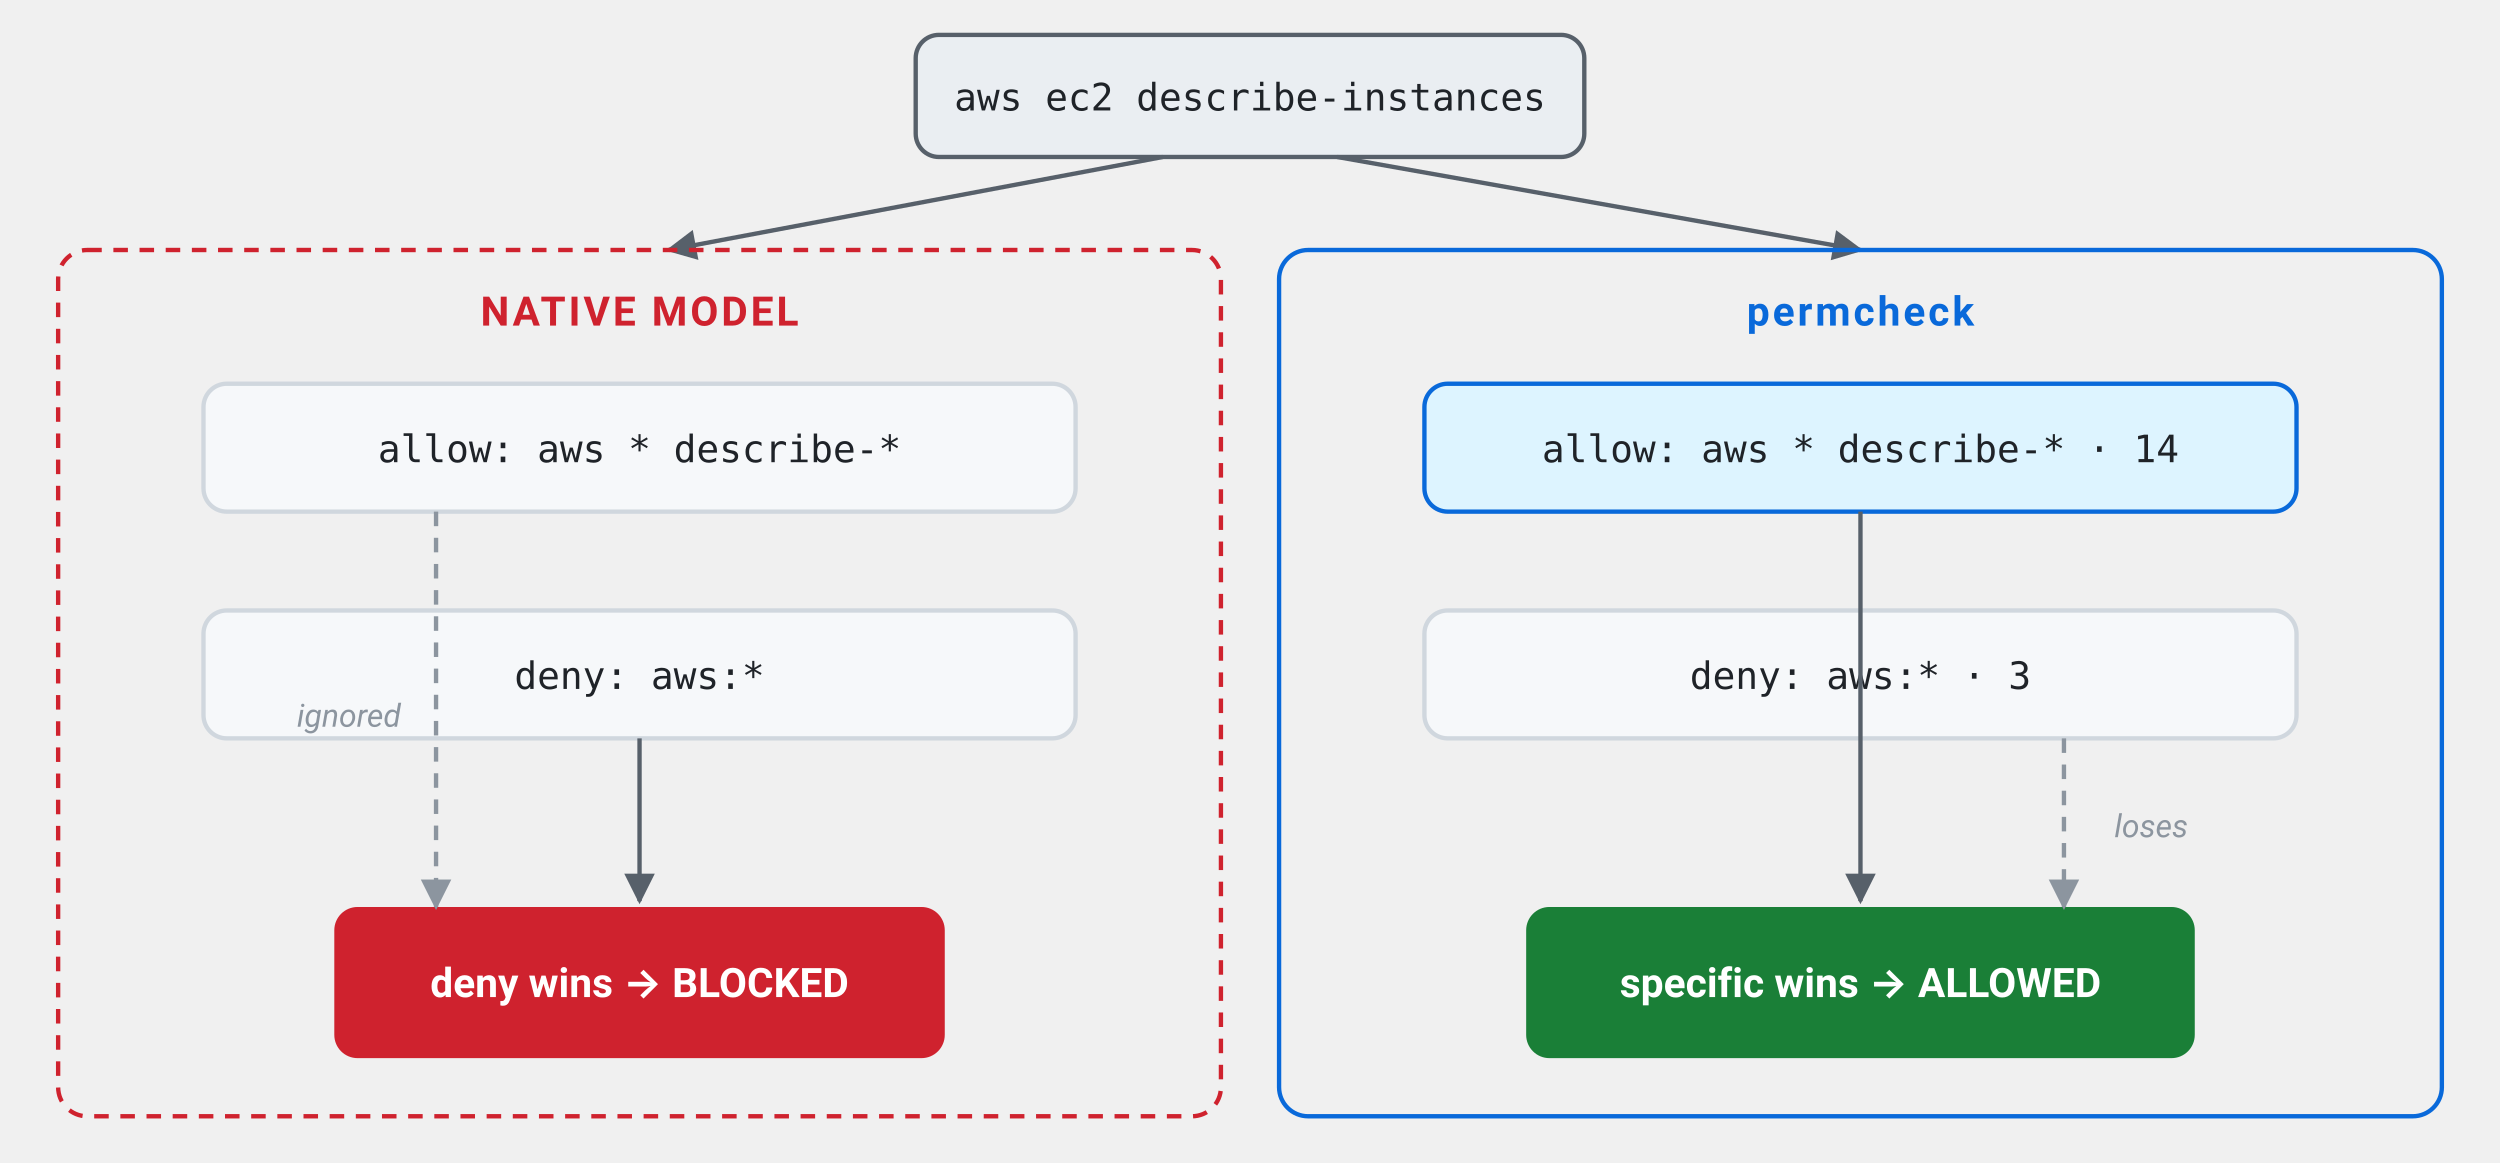
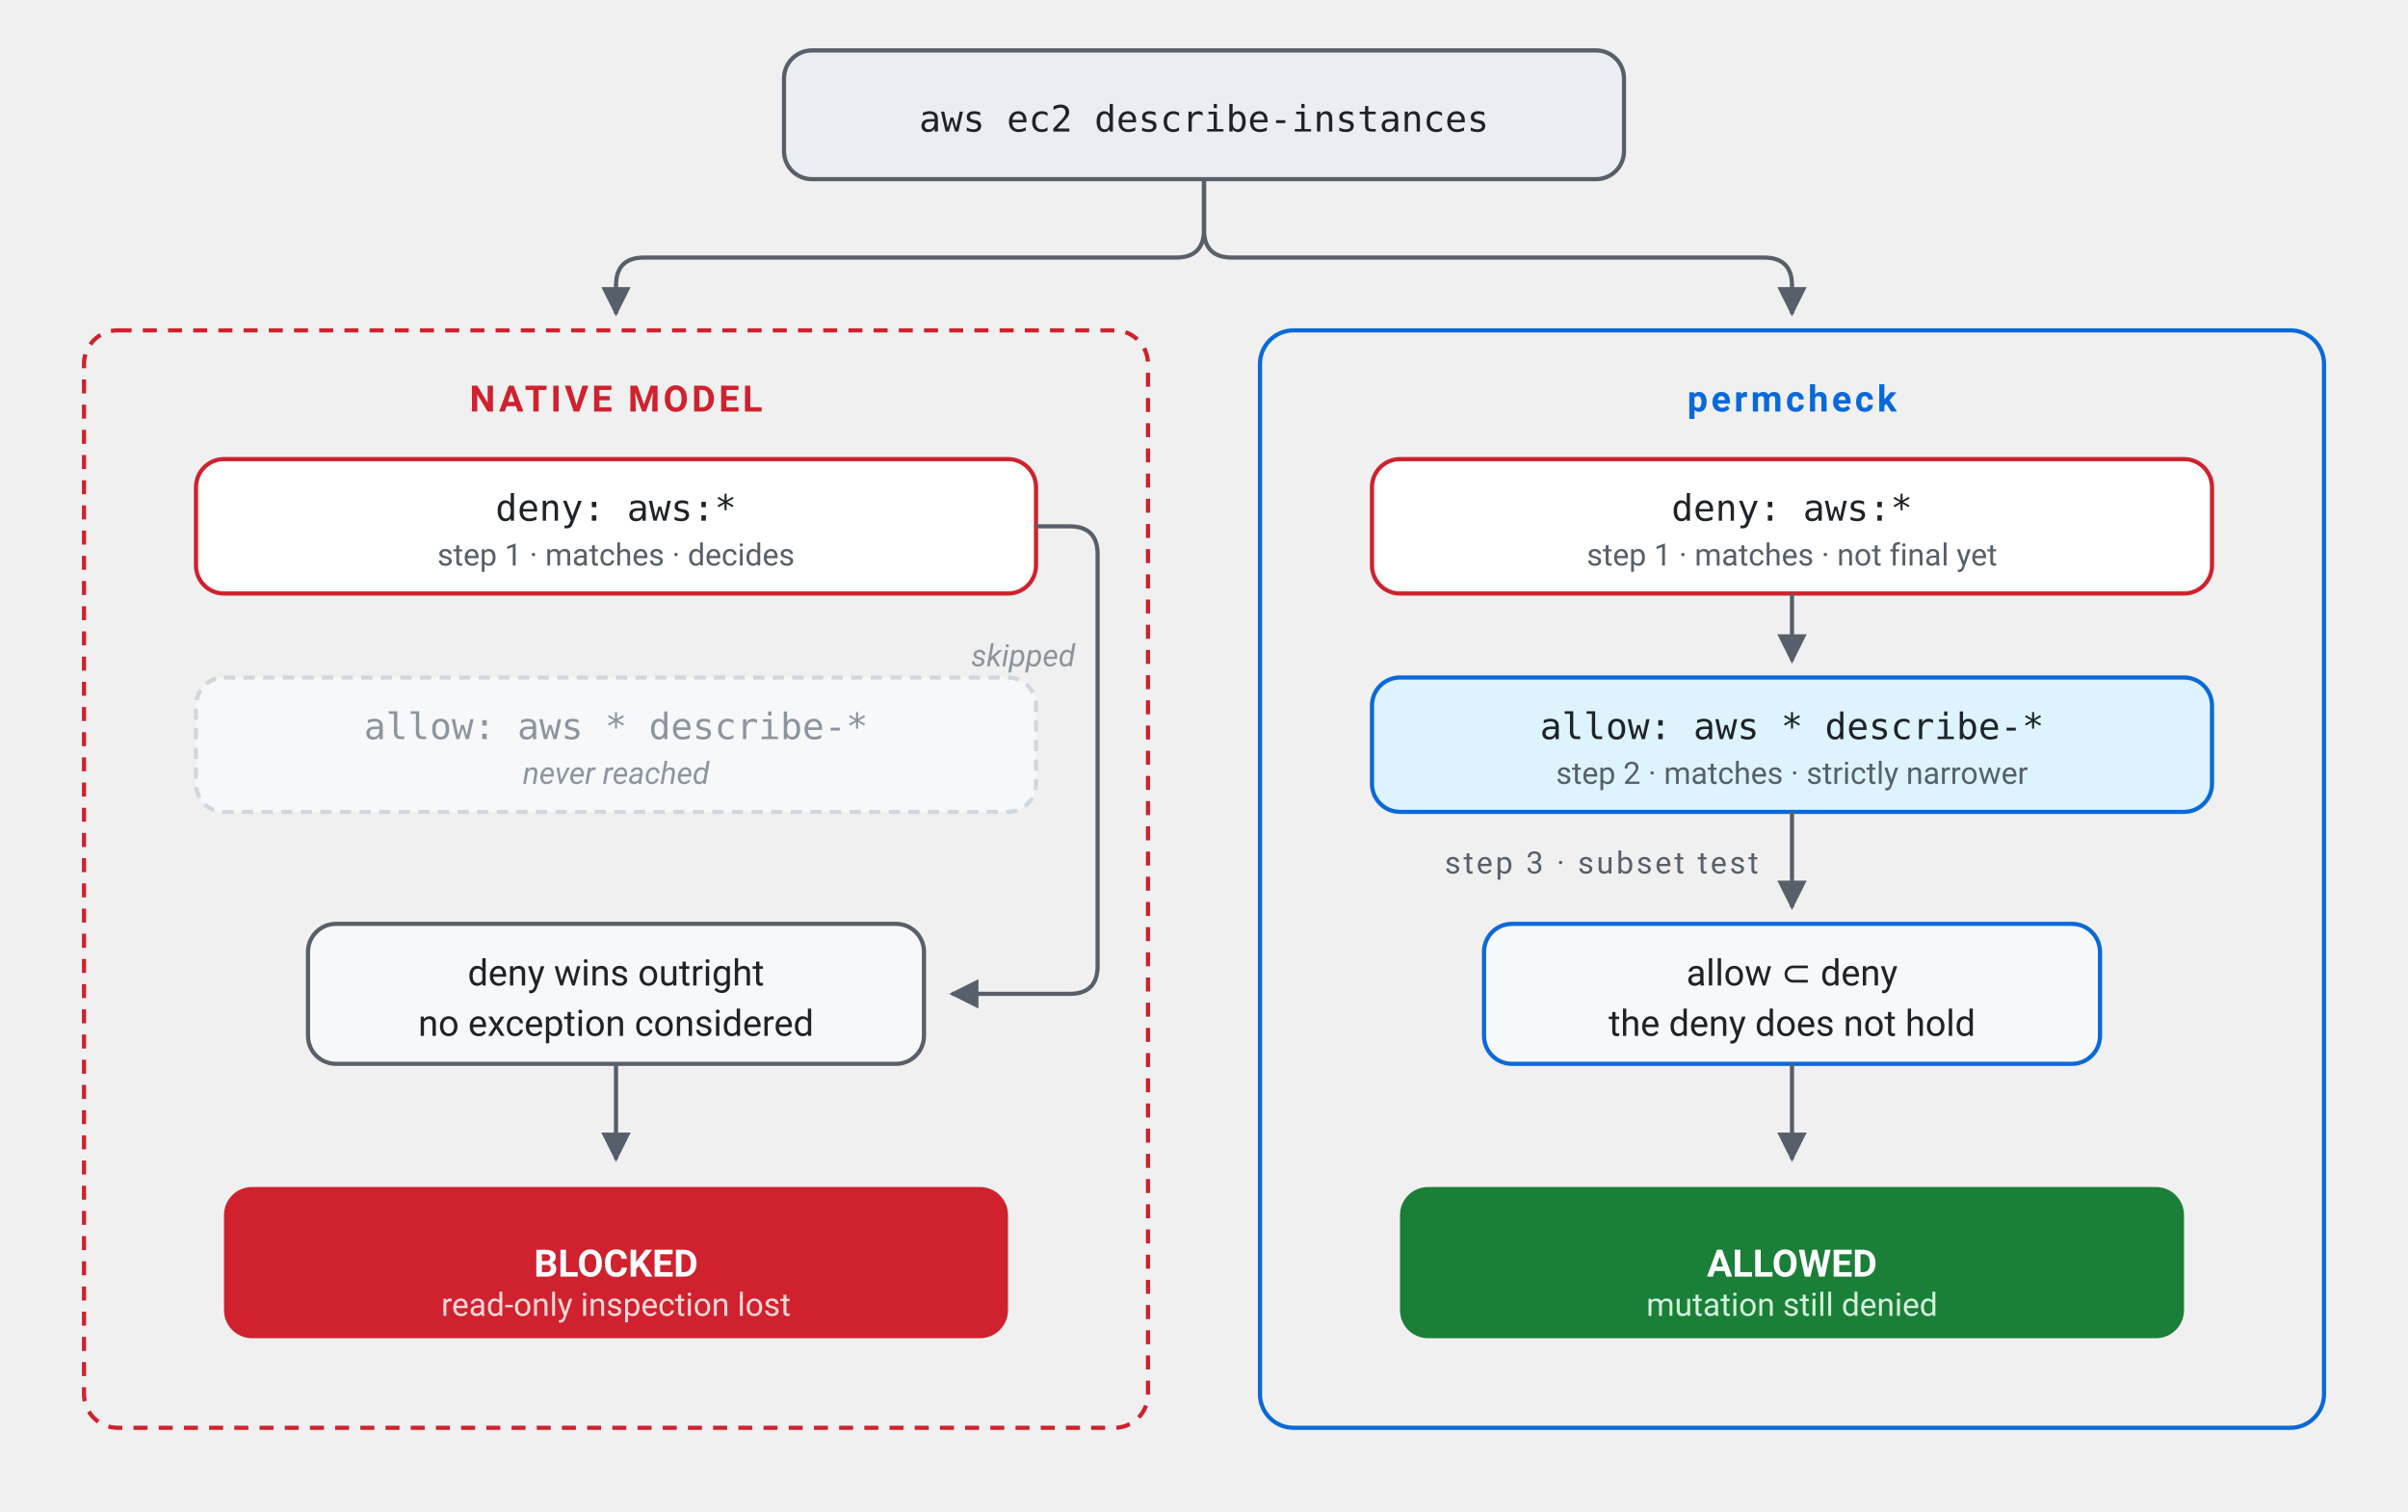
- <svg xmlns="http://www.w3.org/2000/svg" viewBox="0 0 860 400" width="860" height="400" font-family="-apple-system, Segoe UI, Roboto, sans-serif" role="img" aria-label="The same aws describe call is blocked by the native deny-always-wins model but allowed by permcheck, where the higher-specificity allow beats the broad deny.">
+ <svg xmlns="http://www.w3.org/2000/svg" viewBox="0 0 860 540" width="860" height="540" font-family="-apple-system, Segoe UI, Roboto, sans-serif" role="img" aria-label="The same aws describe call meets the same two rules. The native model matches the deny first and stops, so the allow is never reached and the call is blocked. permcheck holds the matching deny, then reaches the matching allow, finds it is a strict subset of the deny, and allows the call.">
  <defs>
    <marker id="ah2" viewBox="0 0 10 10" refX="9" refY="5" markerWidth="7" markerHeight="7" orient="auto-start-reverse">
      <path d="M0 0 L10 5 L0 10 z" fill="#57606a" />
    </marker>
-     <marker id="ah2d" viewBox="0 0 10 10" refX="9" refY="5" markerWidth="7" markerHeight="7" orient="auto-start-reverse">
-       <path d="M0 0 L10 5 L0 10 z" fill="#8c959f" />
-     </marker>
+     <style>
+       .flow { fill: none; stroke: #57606a; stroke-width: 1.5; marker-end: url(#ah2); }
+       .m { font-size: 13px; font-family: ui-monospace, SFMono-Regular, monospace; fill: #1f2328; }
+       .m-off { font-size: 13px; font-family: ui-monospace, SFMono-Regular, monospace; fill: #8c959f; }
+       .t { font-size: 13px; fill: #1f2328; }
+       .tag { font-size: 11px; fill: #57606a; }
+       .off { font-size: 11px; font-style: italic; fill: #8c959f; }
+       .w { font-size: 13.5px; font-weight: 700; fill: #ffffff; }
+       .step { font-size: 11px; fill: #57606a; letter-spacing: 1px; }
+     </style>
  </defs>
-   <rect x="315" y="12" width="230" height="42" rx="8" fill="#eaeef2" stroke="#57606a" stroke-width="1.5" />
-   <text x="430" y="38" text-anchor="middle" font-size="13" font-family="ui-monospace, monospace" fill="#1f2328">aws ec2 describe-instances</text>
-   <line x1="400" y1="54" x2="230" y2="86" stroke="#57606a" stroke-width="1.5" marker-end="url(#ah2)" />
-   <line x1="460" y1="54" x2="640" y2="86" stroke="#57606a" stroke-width="1.5" marker-end="url(#ah2)" />
-   <rect x="20" y="86" width="400" height="298" rx="10" fill="none" stroke="#cf222e" stroke-width="1.5" stroke-dasharray="5 4" />
-   <text x="220" y="112" text-anchor="middle" font-size="14" font-weight="700" fill="#cf222e" letter-spacing="1">NATIVE MODEL</text>
-   <rect x="70" y="132" width="300" height="44" rx="8" fill="#f6f8fa" stroke="#d0d7de" stroke-width="1.5" />
-   <text x="220" y="159" text-anchor="middle" font-size="13" font-family="ui-monospace, monospace" fill="#1f2328">allow: aws * describe-*</text>
-   <rect x="70" y="210" width="300" height="44" rx="8" fill="#f6f8fa" stroke="#d0d7de" stroke-width="1.5" />
-   <text x="220" y="237" text-anchor="middle" font-size="13" font-family="ui-monospace, monospace" fill="#1f2328">deny: aws:*</text>
-   <rect x="115" y="312" width="210" height="52" rx="8" fill="#cf222e" />
-   <text x="220" y="343" text-anchor="middle" font-size="14" font-weight="700" fill="#fff">deny wins → BLOCKED</text>
-   <line x1="220" y1="254" x2="220" y2="310" stroke="#57606a" stroke-width="1.5" marker-end="url(#ah2)" />
-   <line x1="150" y1="176" x2="150" y2="312" stroke="#8c959f" stroke-width="1.5" stroke-dasharray="5 4" marker-end="url(#ah2d)" />
-   <text x="120" y="250" text-anchor="middle" font-size="11" font-style="italic" fill="#8c959f">ignored</text>
-   <rect x="440" y="86" width="400" height="298" rx="10" fill="none" stroke="#0969da" stroke-width="1.5" />
-   <text x="640" y="112" text-anchor="middle" font-size="14" font-weight="700" fill="#0969da" letter-spacing="1">permcheck</text>
-   <rect x="490" y="132" width="300" height="44" rx="8" fill="#ddf4ff" stroke="#0969da" stroke-width="1.5" />
-   <text x="640" y="159" text-anchor="middle" font-size="13" font-family="ui-monospace, monospace" fill="#1f2328">allow: aws * describe-*  ·  14</text>
-   <rect x="490" y="210" width="300" height="44" rx="8" fill="#f6f8fa" stroke="#d0d7de" stroke-width="1.5" />
-   <text x="640" y="237" text-anchor="middle" font-size="13" font-family="ui-monospace, monospace" fill="#1f2328">deny: aws:*  ·  3</text>
-   <rect x="525" y="312" width="230" height="52" rx="8" fill="#1a7f37" />
-   <text x="640" y="343" text-anchor="middle" font-size="14" font-weight="700" fill="#fff">specific wins → ALLOWED</text>
-   <line x1="640" y1="176" x2="640" y2="310" stroke="#57606a" stroke-width="1.5" marker-end="url(#ah2)" />
-   <line x1="710" y1="254" x2="710" y2="312" stroke="#8c959f" stroke-width="1.5" stroke-dasharray="5 4" marker-end="url(#ah2d)" />
-   <text x="740" y="288" text-anchor="middle" font-size="11" font-style="italic" fill="#8c959f">loses</text>
+   <g text-anchor="middle">
+     <rect x="280" y="18" width="300" height="46" rx="10" fill="#eaeef2" stroke="#57606a" stroke-width="1.5" />
+     <text x="430" y="47" class="m">aws ec2 describe-instances</text>
+   </g>
+   <path class="flow" d="M430 64 V82 Q430 92 420 92 H230 Q220 92 220 102 V112" />
+   <path class="flow" d="M430 64 V82 Q430 92 440 92 H630 Q640 92 640 102 V112" />
+   <rect x="30" y="118" width="380" height="392" rx="12" fill="none" stroke="#cf222e" stroke-width="1.5" stroke-dasharray="5 4" />
+   <rect x="450" y="118" width="380" height="392" rx="12" fill="none" stroke="#0969da" stroke-width="1.5" />
+   <g text-anchor="middle">
+     <text x="220" y="147" font-size="13" font-weight="700" fill="#cf222e" letter-spacing="1.2">NATIVE MODEL</text>
+     <rect x="70" y="164" width="300" height="48" rx="10" fill="#ffffff" stroke="#cf222e" stroke-width="1.5" />
+     <text x="220" y="186" class="m">deny: aws:*</text>
+     <text x="220" y="202" class="tag" fill="#cf222e">step 1 · matches · decides</text>
+     <rect x="70" y="242" width="300" height="48" rx="10" fill="#f6f8fa" stroke="#d0d7de" stroke-width="1.5" stroke-dasharray="4 3" />
+     <text x="220" y="264" class="m-off">allow: aws * describe-*</text>
+     <text x="220" y="280" class="off">never reached</text>
+     <rect x="110" y="330" width="220" height="50" rx="10" fill="#f6f8fa" stroke="#57606a" stroke-width="1.5" />
+     <text x="220" y="352" class="t">deny wins outright</text>
+     <text x="220" y="370" class="t">no exception considered</text>
+     <rect x="80" y="424" width="280" height="54" rx="10" fill="#cf222e" />
+     <text x="220" y="456" class="w">BLOCKED</text>
+     <text x="220" y="470" font-size="11.5" fill="#ffd8d8">read-only inspection lost</text>
+   </g>
+   <path class="flow" d="M370 188 H382 Q392 188 392 198 V345 Q392 355 382 355 H340" />
+   <path class="flow" d="M220 380 V414" />
+   <text x="384" y="238" class="off" text-anchor="end">skipped</text>
+   <g text-anchor="middle">
+     <text x="640" y="147" font-size="13" font-weight="700" fill="#0969da" letter-spacing="1.2">permcheck</text>
+     <rect x="490" y="164" width="300" height="48" rx="10" fill="#ffffff" stroke="#cf222e" stroke-width="1.5" />
+     <text x="640" y="186" class="m">deny: aws:*</text>
+     <text x="640" y="202" class="tag" fill="#cf222e">step 1 · matches · not final yet</text>
+     <rect x="490" y="242" width="300" height="48" rx="10" fill="#ddf4ff" stroke="#0969da" stroke-width="1.5" />
+     <text x="640" y="264" class="m">allow: aws * describe-*</text>
+     <text x="640" y="280" class="tag" fill="#0969da">step 2 · matches · strictly narrower</text>
+     <rect x="530" y="330" width="220" height="50" rx="10" fill="#f6f8fa" stroke="#0969da" stroke-width="1.5" />
+     <text x="640" y="352" class="t">allow ⊂ deny</text>
+     <text x="640" y="370" class="t">the deny does not hold</text>
+     <rect x="500" y="424" width="280" height="54" rx="10" fill="#1a7f37" />
+     <text x="640" y="456" class="w">ALLOWED</text>
+     <text x="640" y="470" font-size="11.5" fill="#d3f2dc">mutation still denied</text>
+   </g>
+   <path class="flow" d="M640 212 V236" />
+   <path class="flow" d="M640 290 V324" />
+   <path class="flow" d="M640 380 V414" />
+   <text x="628" y="312" class="step" text-anchor="end">step 3 · subset test</text>
</svg>
